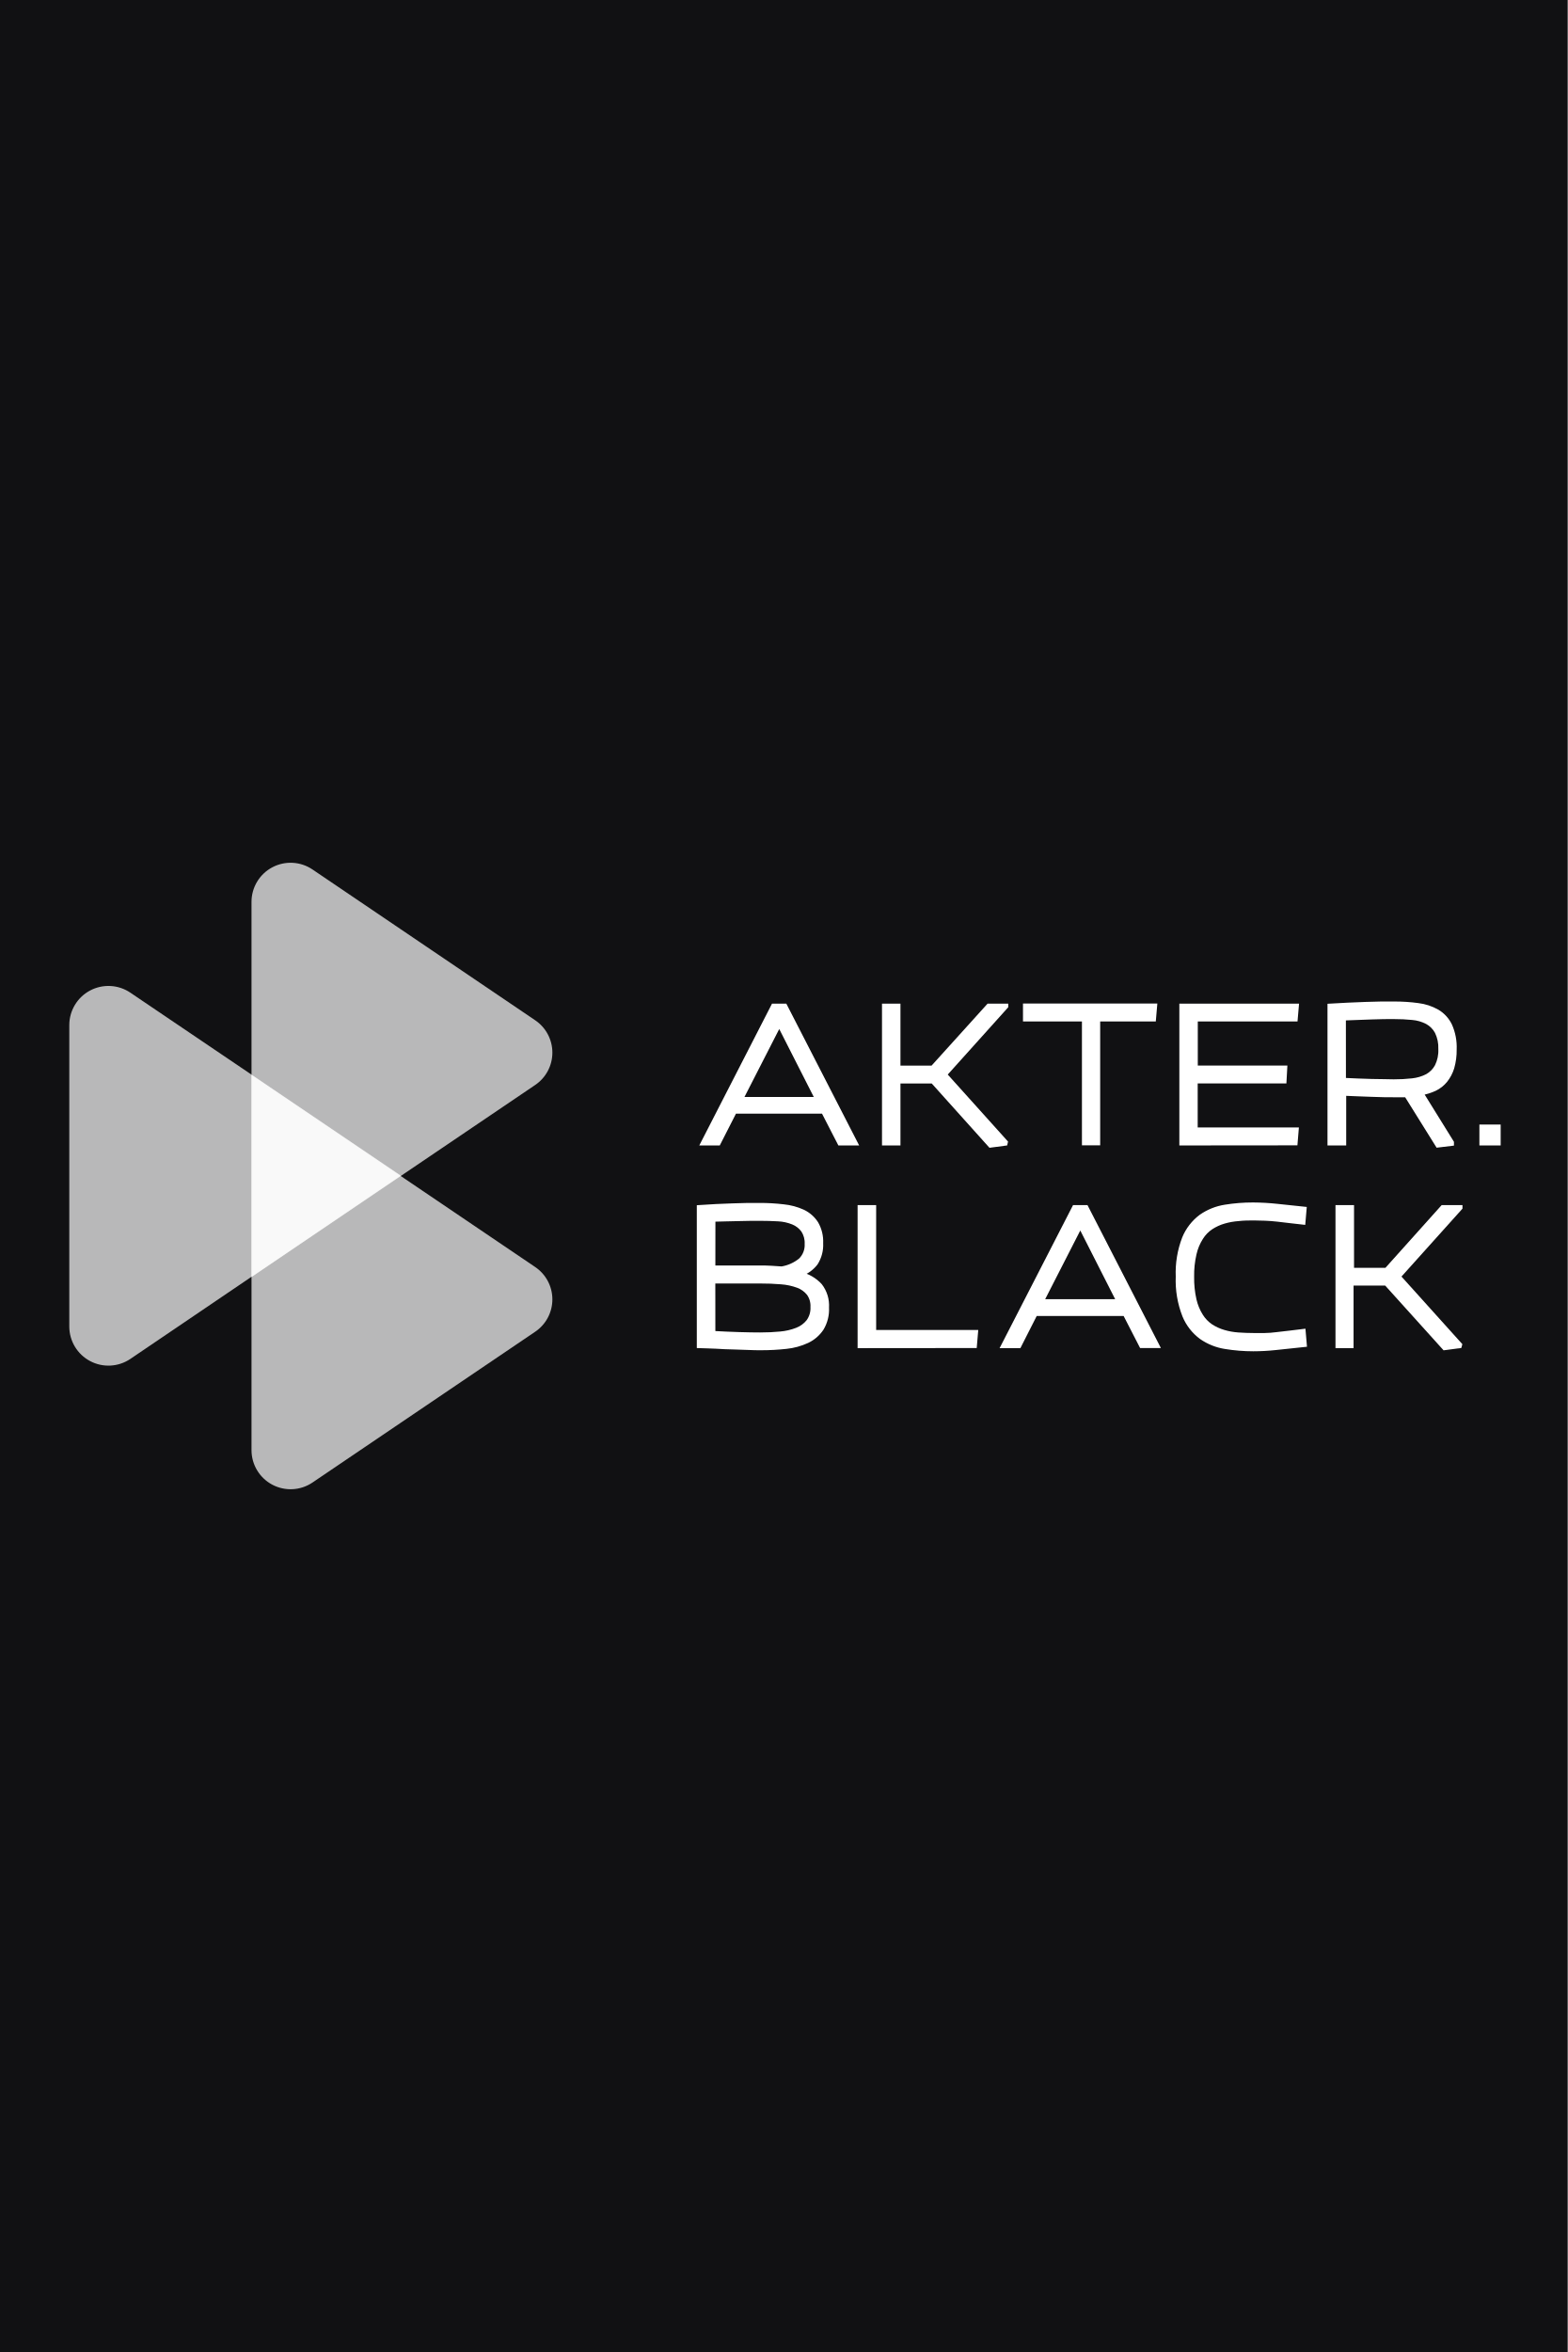
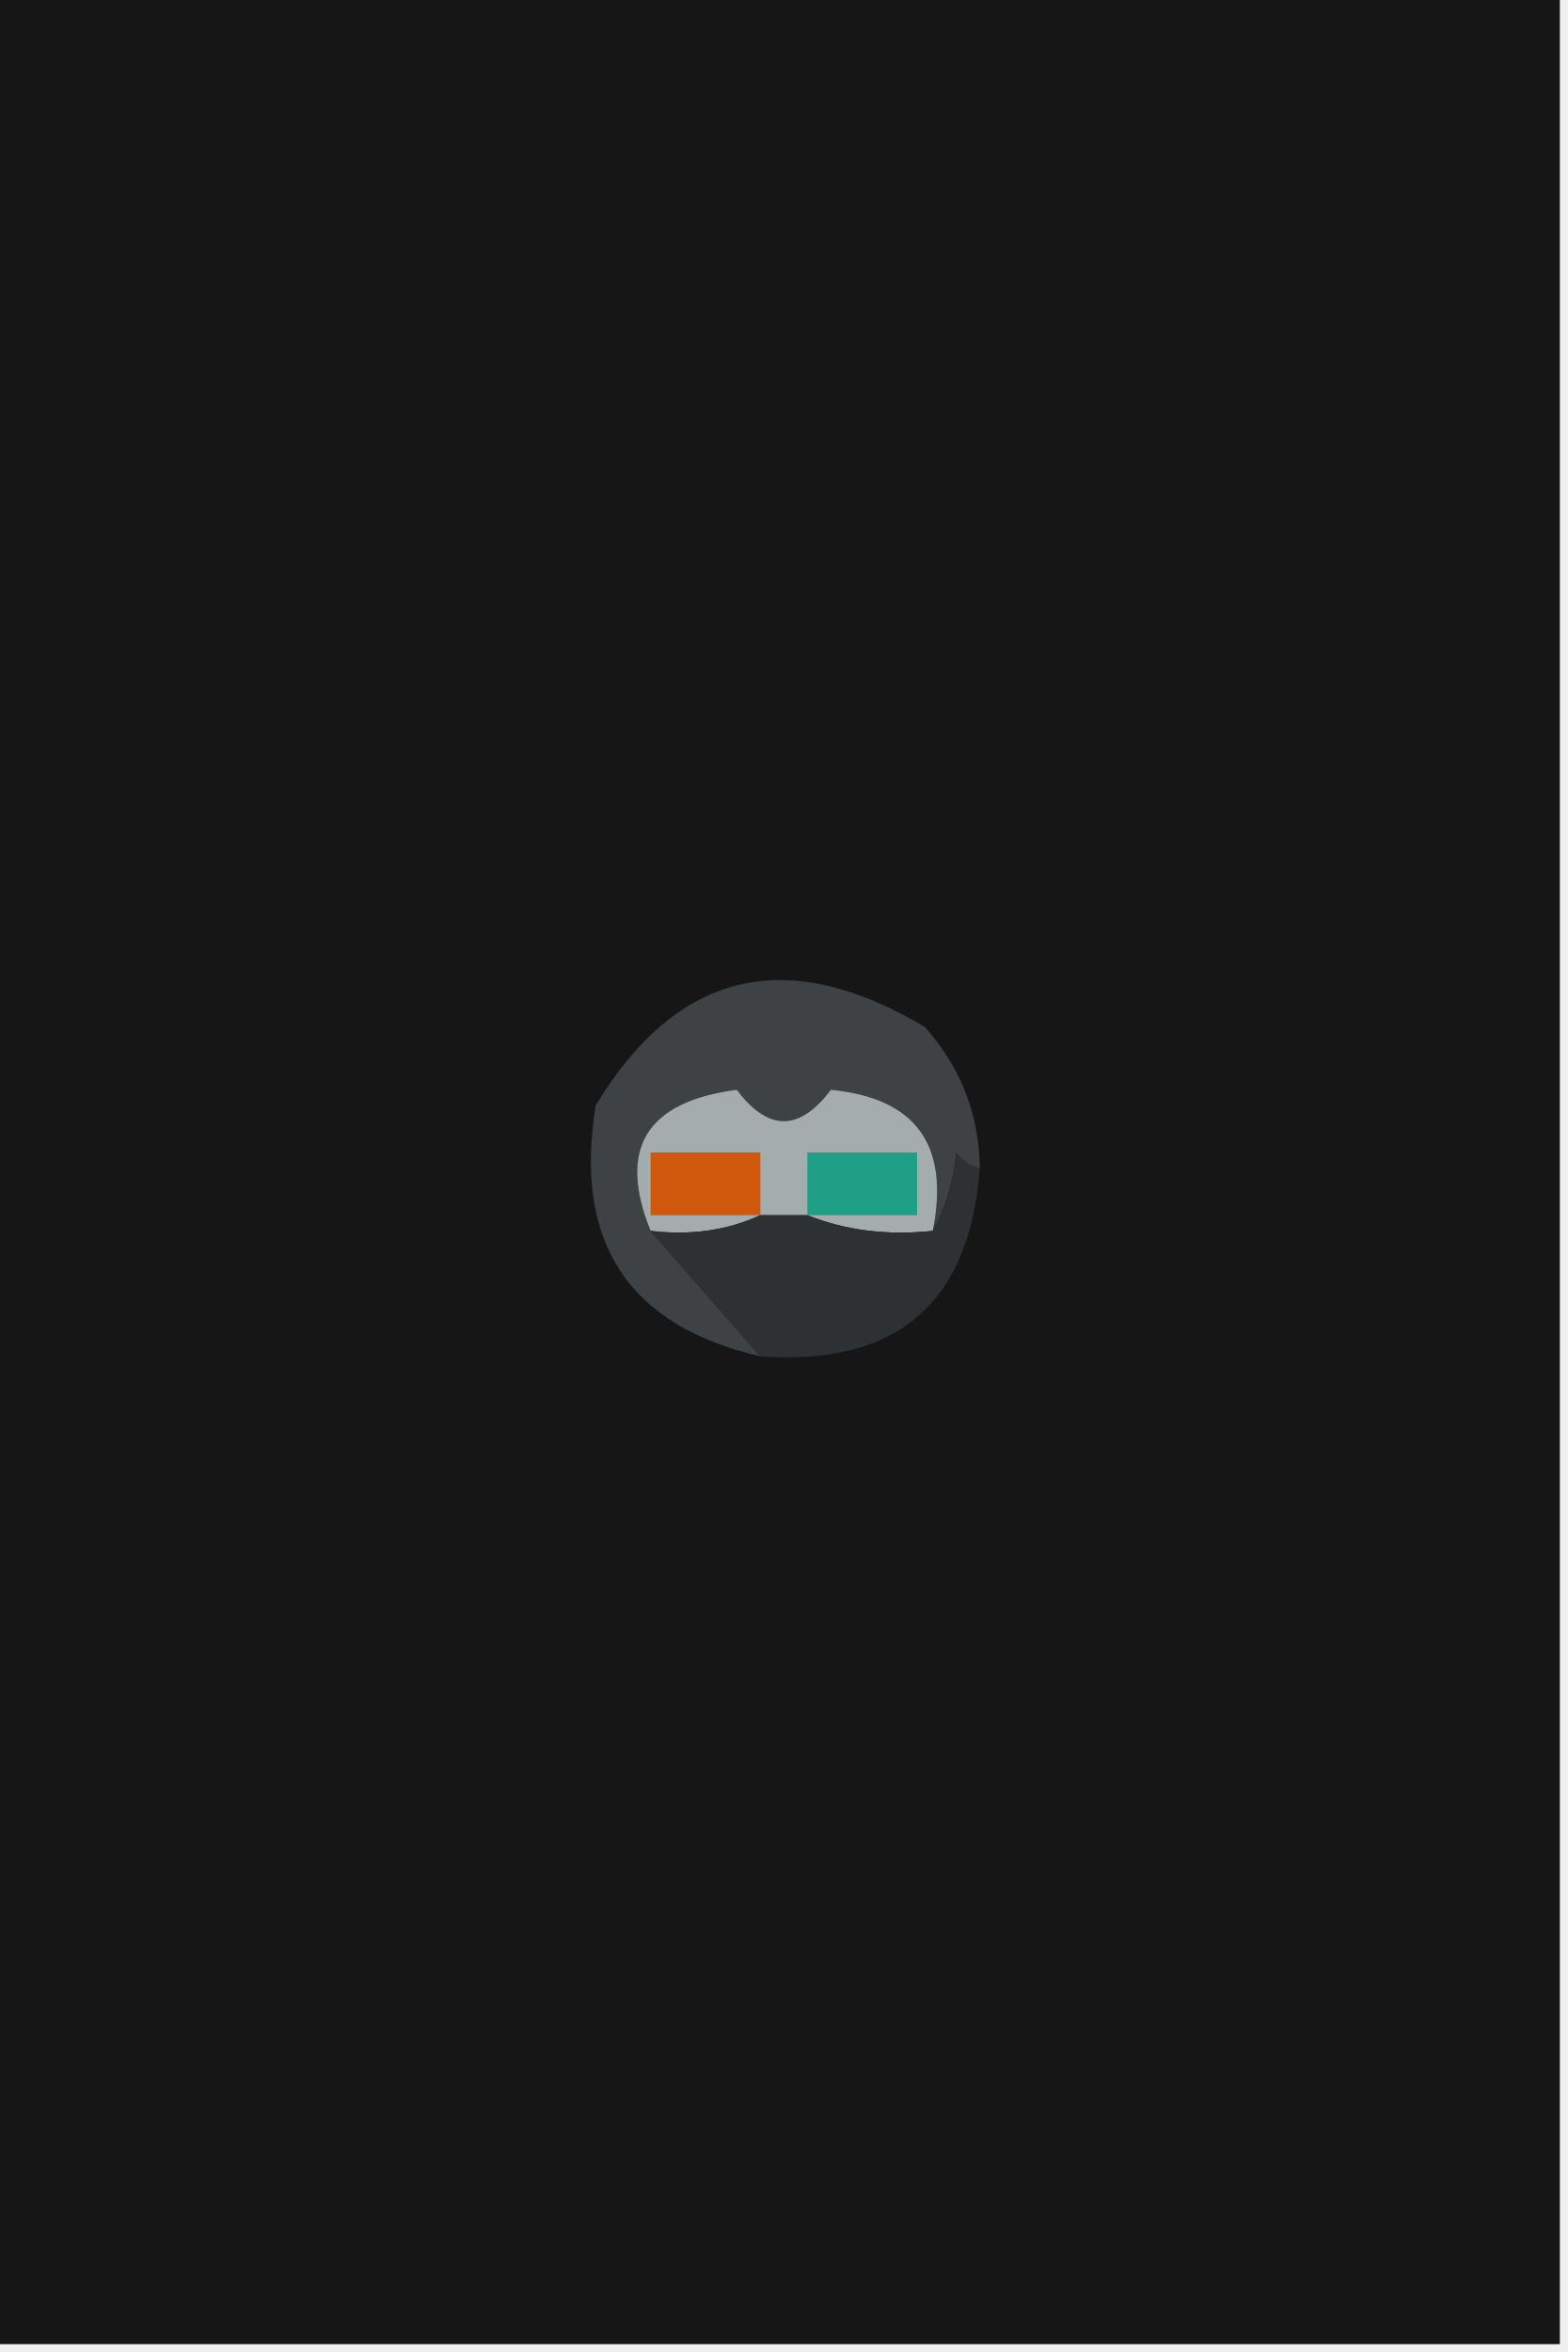
- <svg xmlns="http://www.w3.org/2000/svg" id="Слой_1" data-name="Слой 1" viewBox="0 0 300 450">
-   <defs>
-     <style>.cls-1{fill:#111113;}.cls-2,.cls-3{fill:#fff;}.cls-2{opacity:0.7;}.cls-3{stroke:#fff;stroke-miterlimit:10;stroke-width:0.87px;}</style>
-   </defs>
-   <rect class="cls-1" width="300" height="450" />
-   <path class="cls-2" d="M48.13,244.33V172.55a7.48,7.48,0,0,1,11.68-6.19l42.6,28.84a7.47,7.47,0,0,1,0,12.39Z" />
-   <path class="cls-2" d="M13.26,253.8V196.12a7.49,7.49,0,0,1,11.68-6.2l51.75,35L24.94,260A7.49,7.49,0,0,1,13.26,253.8Z" />
-   <path class="cls-2" d="M48.13,205.67v71.78a7.48,7.48,0,0,0,11.68,6.19l42.6-28.84a7.47,7.47,0,0,0,0-12.39Z" />
-   <path class="cls-3" d="M134.53,218.72,148,192.46h2.21l13.49,26.26h-3l-3.13-6.08h-17l-3.1,6.08Zm7.22-8.4h14.69l-7.32-14.4Z" />
-   <path class="cls-3" d="M169.22,218.72V192.46h2.66v11.86h6.58l10.72-11.86h3.33l0,.08-11.73,13.05,11.65,12.95-.05.22-2.86.38L178.5,206.87h-6.62v11.85Z" />
-   <path class="cls-3" d="M196.2,195v-2.56H221l-.22,2.56H210.1v23.7h-2.62V195Z" />
-   <path class="cls-3" d="M226.12,218.72V192.46h22L247.9,195H228.78v9.3H245.9l-.14,2.55h-17v9.3h19.33l-.21,2.55Z" />
-   <path class="cls-3" d="M254.47,218.72V192.46l3.46-.19c1.18-.06,2.31-.11,3.39-.14l3-.08c.94,0,1.75,0,2.43,0a33,33,0,0,1,4.62.3,9.81,9.81,0,0,1,3.67,1.21,6.21,6.21,0,0,1,2.41,2.63,10.2,10.2,0,0,1,.87,4.59,11.86,11.86,0,0,1-.46,3.51,7.36,7.36,0,0,1-1.29,2.44,5.87,5.87,0,0,1-2,1.57,10.31,10.31,0,0,1-2.64.82l5.87,9.46,0,.22-2.66.32-6-9.62c-.37,0-.75,0-1.12,0h-1.2c-1.1,0-2.52,0-4.25-.08s-3.53-.11-5.39-.21v9.51Zm2.66-12.06q2.83.14,5.4.21c1.7,0,3.09.07,4.17.07a30.79,30.79,0,0,0,3.57-.19,8.15,8.15,0,0,0,2.86-.85A4.76,4.76,0,0,0,275,204a6.77,6.77,0,0,0,.68-3.29,6.88,6.88,0,0,0-.68-3.29,4.75,4.75,0,0,0-1.88-1.89,7.56,7.56,0,0,0-2.85-.82c-1.11-.11-2.3-.17-3.58-.17-1.08,0-2.48,0-4.18.07s-3.51.12-5.39.2Z" />
-   <path class="cls-3" d="M283.54,218.72v-3.13h3.2v3.13Z" />
-   <path class="cls-3" d="M133.78,257.5V231l3.27-.2c1.12-.06,2.18-.1,3.2-.13l2.86-.08c.88,0,1.65,0,2.29,0a38,38,0,0,1,4.51.26,11.82,11.82,0,0,1,3.74,1,6.15,6.15,0,0,1,2.52,2.21,6.88,6.88,0,0,1,.92,3.79,6.47,6.47,0,0,1-1,3.82,6.18,6.18,0,0,1-2.94,2.1,7.5,7.5,0,0,1,3.77,2.2,6.22,6.22,0,0,1,1.29,4.21,7.05,7.05,0,0,1-1,4,6.77,6.77,0,0,1-2.74,2.36,12.47,12.47,0,0,1-4,1.1,42.9,42.9,0,0,1-4.77.26c-.74,0-1.56,0-2.48-.05l-2.94-.1c-1,0-2.11-.08-3.22-.14S134.84,257.54,133.78,257.5Zm2.68-14.94h9c.73,0,1.45,0,2.14.05l2,.13a7.67,7.67,0,0,0,3.63-1.64,4.09,4.09,0,0,0,1.19-3.13,4.37,4.37,0,0,0-.71-2.6,4.49,4.49,0,0,0-1.93-1.5,8.67,8.67,0,0,0-2.87-.63c-1.1-.06-2.29-.1-3.56-.1-1,0-2.28,0-3.88.05s-3.27.06-5,.12Zm0,12.52c1.73.1,3.38.17,5,.22s2.93.07,4,.07q2.06,0,3.87-.18a11.42,11.42,0,0,0,3.19-.74,5.17,5.17,0,0,0,2.19-1.6,4.39,4.39,0,0,0,.82-2.79,4.09,4.09,0,0,0-.75-2.59,4.76,4.76,0,0,0-2.07-1.49,11.58,11.58,0,0,0-3.21-.69c-1.26-.11-2.64-.16-4.15-.16h-8.9Z" />
-   <path class="cls-3" d="M164.55,257.5V231h2.68v23.9h19.5l-.22,2.58Z" />
-   <path class="cls-3" d="M192,257.5,205.61,231h2.23l13.6,26.48h-3l-3.15-6.13H198.12L195,257.5ZM199.3,249h14.81l-7.38-14.53Z" />
-   <path class="cls-3" d="M225.43,244.24a18.31,18.31,0,0,1,1.21-7.33,9.81,9.81,0,0,1,3.22-4.15,11.07,11.07,0,0,1,4.6-1.84,33.22,33.22,0,0,1,5.32-.42,45.23,45.23,0,0,1,4.7.27l5.12.54-.22,2.56-2.47-.28-2.46-.29c-.81-.09-1.59-.15-2.36-.18s-1.45-.05-2.07-.05c-1,0-2,0-3,.12a13.31,13.31,0,0,0-2.81.5,9.24,9.24,0,0,0-2.45,1.12,6.48,6.48,0,0,0-1.94,2,9.68,9.68,0,0,0-1.28,3.08,18.15,18.15,0,0,0-.46,4.39,18.73,18.73,0,0,0,.45,4.4,9.91,9.91,0,0,0,1.27,3.08,6.6,6.6,0,0,0,1.93,2,9.26,9.26,0,0,0,2.43,1.11,12.91,12.91,0,0,0,2.78.5c1,.07,2,.11,3,.11.62,0,1.3,0,2.06,0s1.54-.08,2.37-.18l2.51-.29,2.54-.31.22,2.58-5.56.59a40.49,40.49,0,0,1-4.25.23,33.21,33.21,0,0,1-5.32-.43,11,11,0,0,1-4.61-1.84,9.72,9.72,0,0,1-3.22-4.14A18.37,18.37,0,0,1,225.43,244.24Z" />
-   <path class="cls-3" d="M256,257.5V231h2.68V243h6.64L276.08,231h3.35l0,.08-11.82,13.16,11.75,13.05-.06.22-2.88.38-11.15-12.36h-6.68V257.5Z" />
+ <svg xmlns="http://www.w3.org/2000/svg" version="1.1" width="100px" height="150px" style="shape-rendering:geometricPrecision; text-rendering:geometricPrecision; image-rendering:optimizeQuality; fill-rule:evenodd; clip-rule:evenodd">
+   <g>
+     <path style="opacity:1" fill="#161616" d="M -0.5,-0.5 C 32.833,-0.5 66.167,-0.5 99.5,-0.5C 99.5,49.5 99.5,99.5 99.5,149.5C 66.167,149.5 32.833,149.5 -0.5,149.5C -0.5,99.5 -0.5,49.5 -0.5,-0.5 Z" />
+   </g>
+   <g>
+     <path style="opacity:1" fill="#3e4245" d="M 62.5,74.5 C 61.883,74.389 61.383,74.056 61,73.5C 60.802,75.382 60.302,77.048 59.5,78.5C 60.6,73.031 58.433,70.031 53,69.5C 51,72.167 49,72.167 47,69.5C 41.21,70.259 39.377,73.259 41.5,78.5C 43.782,81.122 46.115,83.788 48.5,86.5C 40.075,84.55 36.575,79.217 38,70.5C 43.197,61.91 50.197,60.243 59,65.5C 61.287,68.072 62.453,71.072 62.5,74.5 Z" />
+   </g>
+   <g>
+     <path style="opacity:1" fill="#a5acae" d="M 59.5,78.5 C 56.615,78.806 53.948,78.473 51.5,77.5C 50.5,77.5 49.5,77.5 48.5,77.5C 46.393,78.468 44.059,78.802 41.5,78.5C 39.377,73.259 41.21,70.259 47,69.5C 49,72.167 51,72.167 53,69.5C 58.433,70.031 60.6,73.031 59.5,78.5 Z" />
+   </g>
+   <g>
+     <path style="opacity:1" fill="#d0580c" d="M 48.5,77.5 C 46.167,77.5 43.833,77.5 41.5,77.5C 41.5,76.167 41.5,74.833 41.5,73.5C 43.833,73.5 46.167,73.5 48.5,73.5C 48.5,74.833 48.5,76.167 48.5,77.5 Z" />
+   </g>
+   <g>
+     <path style="opacity:1" fill="#1e9f86" d="M 51.5,77.5 C 51.5,76.167 51.5,74.833 51.5,73.5C 53.833,73.5 56.167,73.5 58.5,73.5C 58.5,74.833 58.5,76.167 58.5,77.5C 56.167,77.5 53.833,77.5 51.5,77.5 Z" />
+   </g>
+   <g>
+     <path style="opacity:1" fill="#2d3133" d="M 62.5,74.5 C 61.871,83.124 57.205,87.124 48.5,86.5C 46.115,83.788 43.782,81.122 41.5,78.5C 44.059,78.802 46.393,78.468 48.5,77.5C 49.5,77.5 50.5,77.5 51.5,77.5C 53.948,78.473 56.615,78.806 59.5,78.5C 60.302,77.048 60.802,75.382 61,73.5C 61.383,74.056 61.883,74.389 62.5,74.5 Z" />
+   </g>
</svg>
